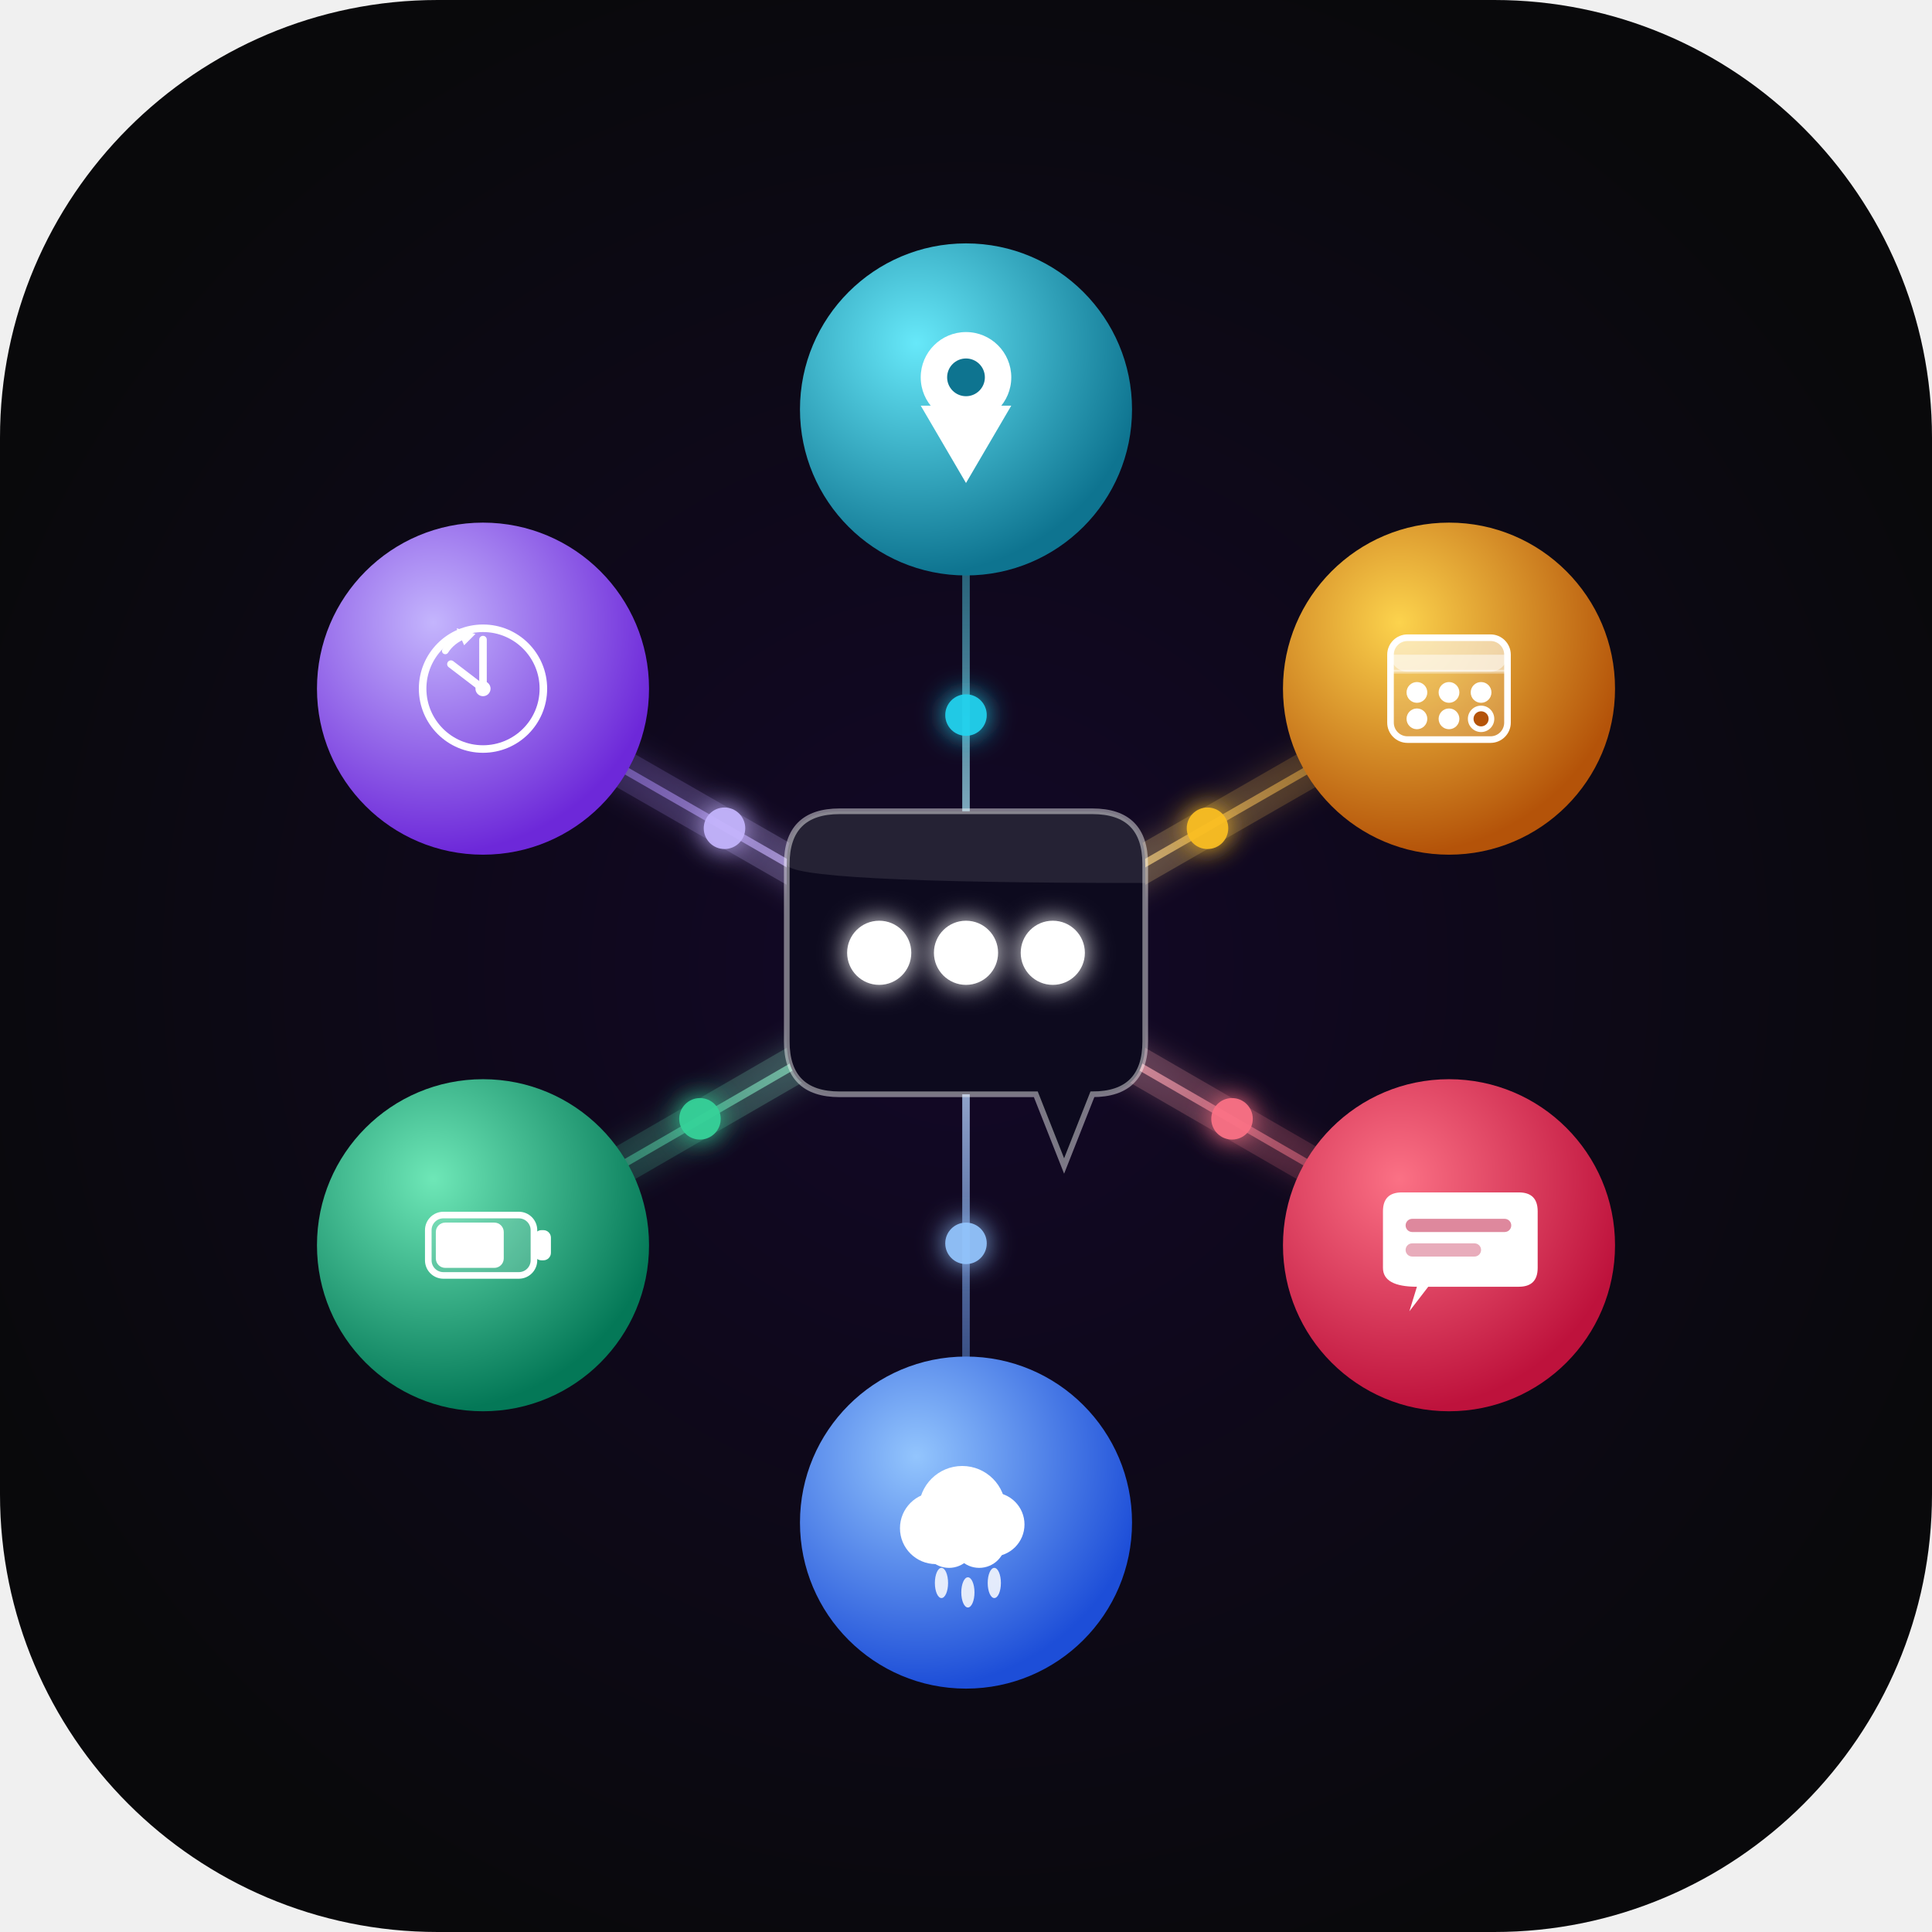
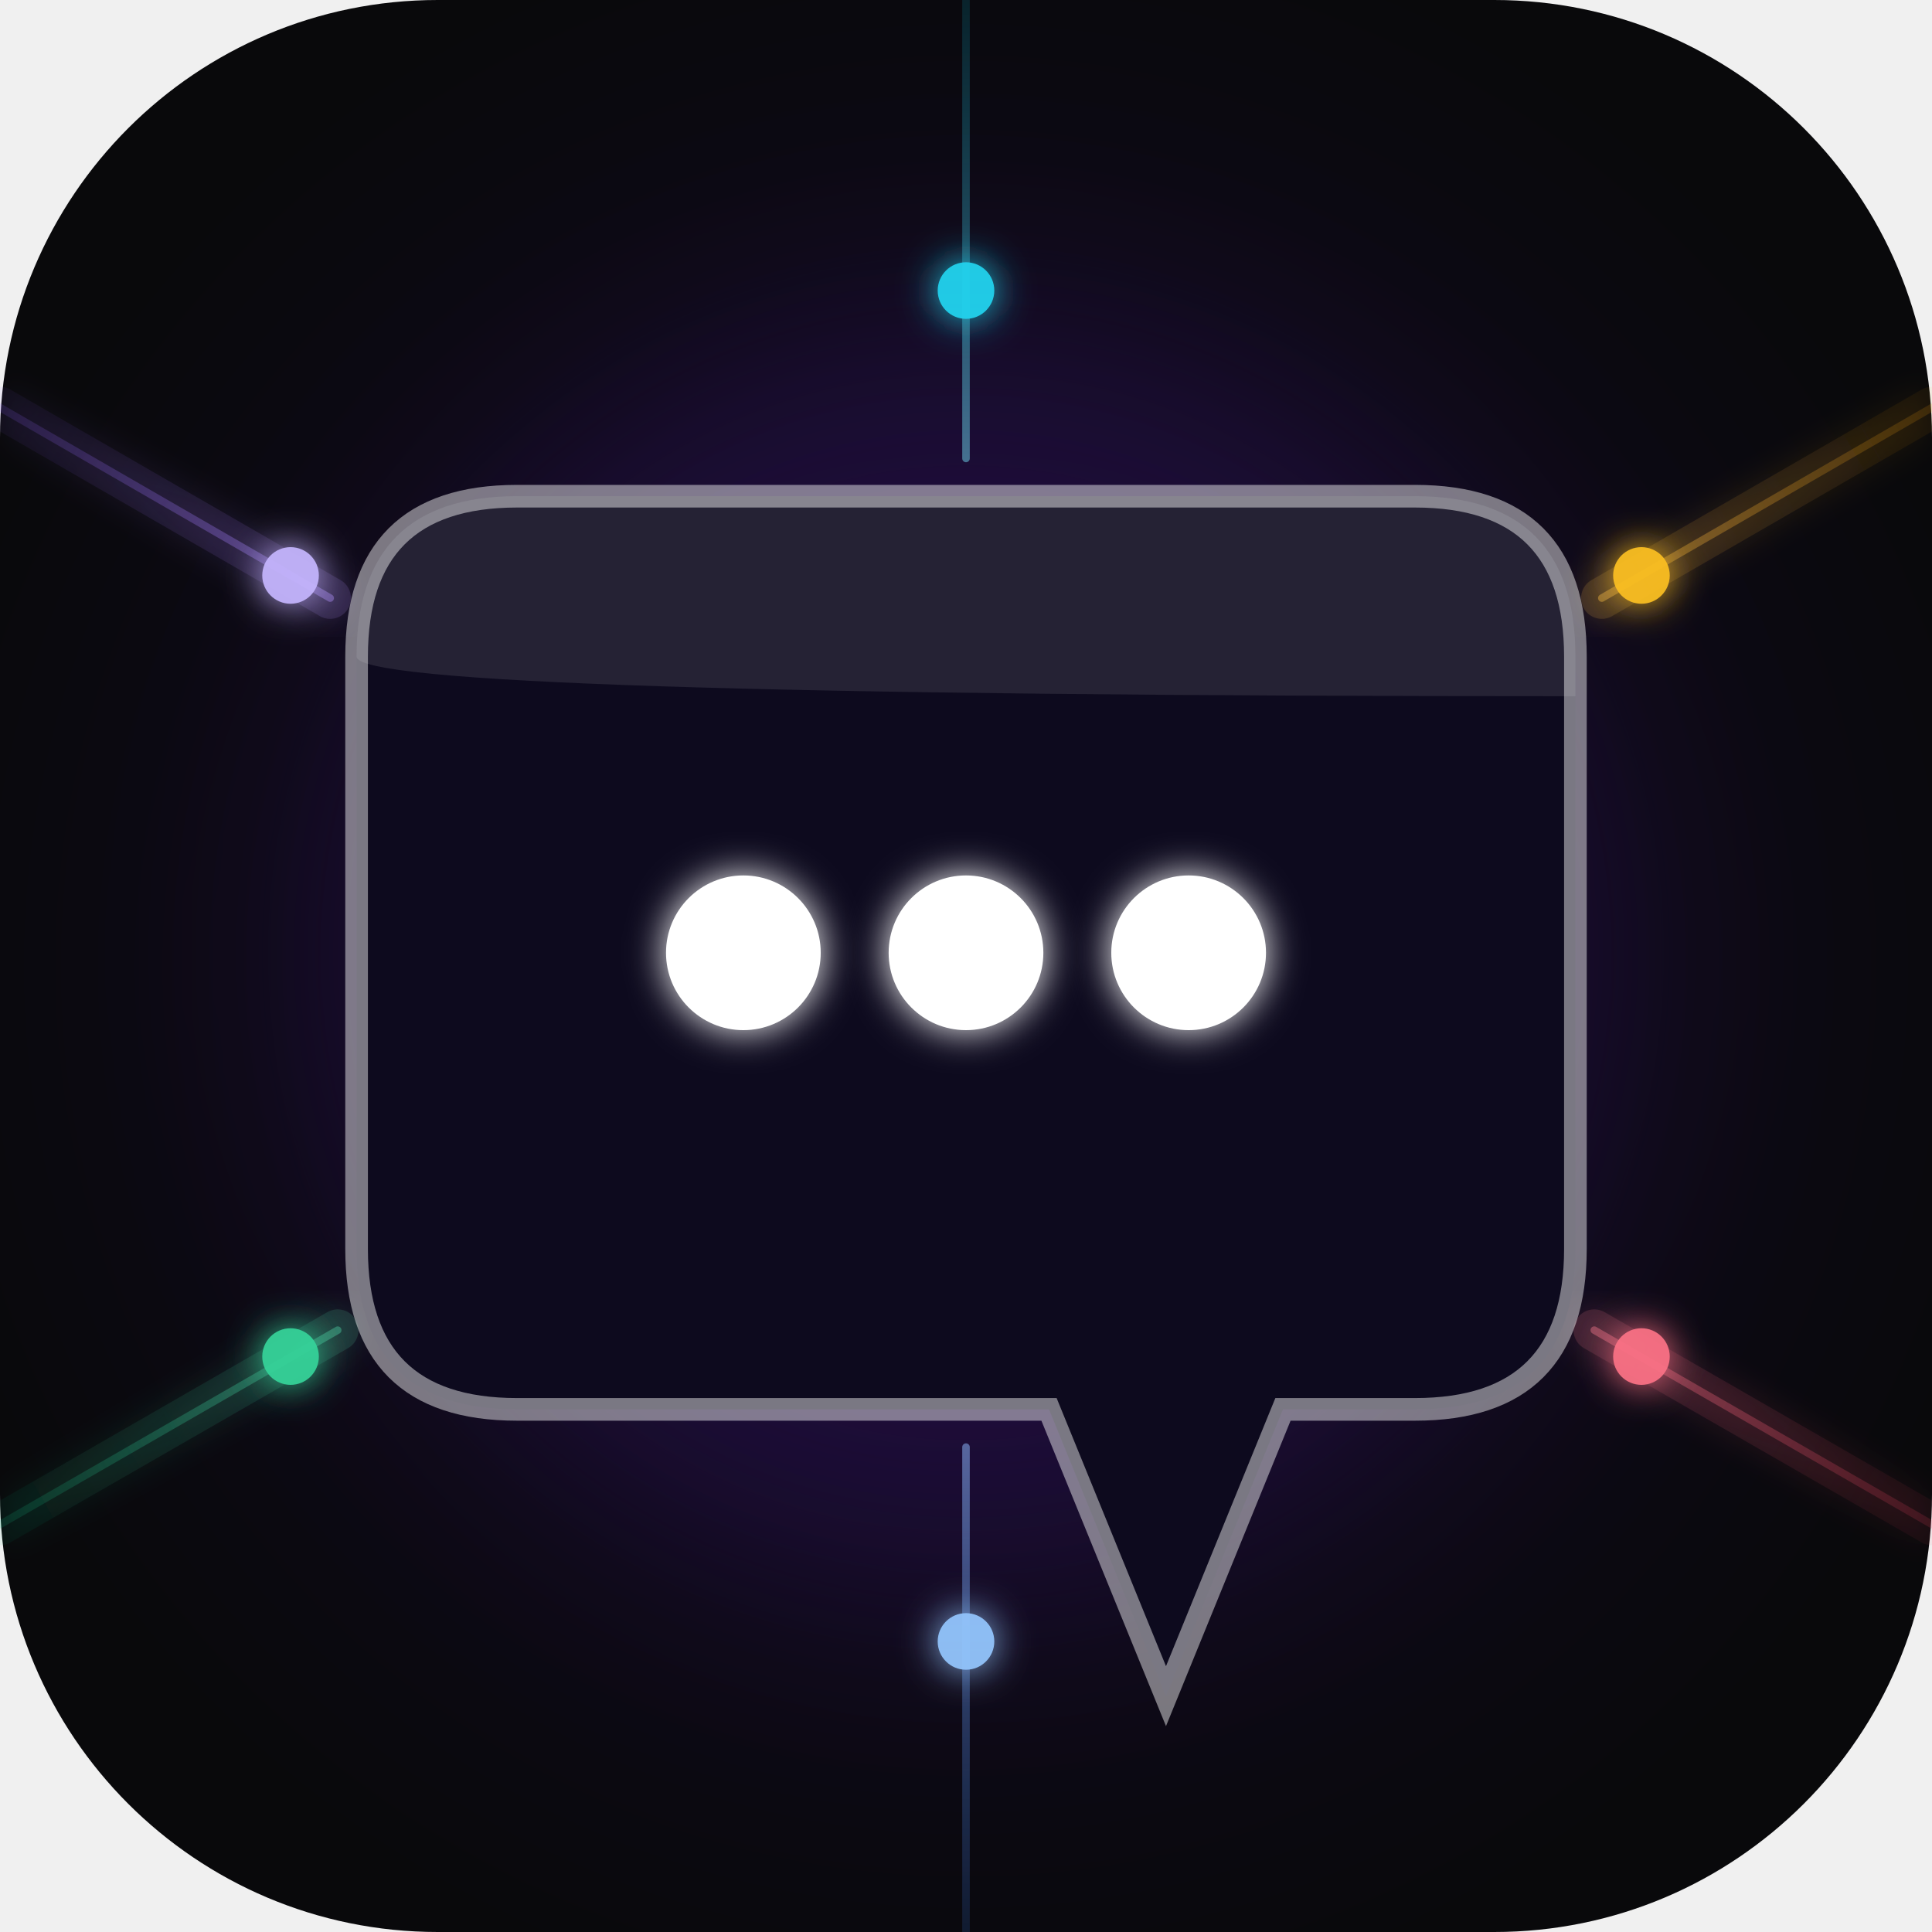
<svg xmlns="http://www.w3.org/2000/svg" width="1024" height="1024" viewBox="0 0 1024 1024">
  <defs>
    <radialGradient id="bg" cx="50%" cy="50%" r="55%">
      <stop offset="0%" stop-color="#130828" />
      <stop offset="100%" stop-color="#09090b" />
    </radialGradient>
-     <radialGradient id="nLoc" cx="35%" cy="30%" r="70%">
-       <stop offset="0%" stop-color="#67e8f9" />
-       <stop offset="100%" stop-color="#0e7490" />
-     </radialGradient>
-     <radialGradient id="nCal" cx="35%" cy="30%" r="70%">
-       <stop offset="0%" stop-color="#fcd34d" />
-       <stop offset="100%" stop-color="#b45309" />
-     </radialGradient>
-     <radialGradient id="nMsg" cx="35%" cy="30%" r="70%">
-       <stop offset="0%" stop-color="#fb7185" />
-       <stop offset="100%" stop-color="#be123c" />
-     </radialGradient>
-     <radialGradient id="nWthr" cx="35%" cy="30%" r="70%">
-       <stop offset="0%" stop-color="#93c5fd" />
-       <stop offset="100%" stop-color="#1d4ed8" />
-     </radialGradient>
-     <radialGradient id="nBat" cx="35%" cy="30%" r="70%">
-       <stop offset="0%" stop-color="#6ee7b7" />
-       <stop offset="100%" stop-color="#047857" />
-     </radialGradient>
-     <radialGradient id="nHist" cx="35%" cy="30%" r="70%">
-       <stop offset="0%" stop-color="#c4b5fd" />
-       <stop offset="100%" stop-color="#6d28d9" />
-     </radialGradient>
-     <radialGradient id="orbGlow" cx="50%" cy="42%" r="50%">
-       <stop offset="0%" stop-color="white" />
-       <stop offset="55%" stop-color="white" stop-opacity="0.65" />
-       <stop offset="100%" stop-color="white" stop-opacity="0" />
-     </radialGradient>
-     <linearGradient id="lnTop" x1="512" y1="217" x2="512" y2="512" gradientUnits="userSpaceOnUse">
-       <stop offset="0%" stop-color="#06b6d4" stop-opacity="0.3" />
+     <linearGradient id="lnTop" x1="512" y1="0" x2="512" y2="512" gradientUnits="userSpaceOnUse">
+       <stop offset="0%" stop-color="#06b6d4" stop-opacity="0.15" />
      <stop offset="100%" stop-color="#e0f2fe" stop-opacity="0.9" />
    </linearGradient>
-     <linearGradient id="lnTR" x1="768" y1="365" x2="512" y2="512" gradientUnits="userSpaceOnUse">
-       <stop offset="0%" stop-color="#f59e0b" stop-opacity="0.3" />
+     <linearGradient id="lnTR" x1="1024" y1="216" x2="512" y2="512" gradientUnits="userSpaceOnUse">
+       <stop offset="0%" stop-color="#f59e0b" stop-opacity="0.15" />
      <stop offset="100%" stop-color="#fef3c7" stop-opacity="0.9" />
    </linearGradient>
-     <linearGradient id="lnBR" x1="768" y1="660" x2="512" y2="512" gradientUnits="userSpaceOnUse">
-       <stop offset="0%" stop-color="#f43f5e" stop-opacity="0.3" />
+     <linearGradient id="lnBR" x1="1024" y1="808" x2="512" y2="512" gradientUnits="userSpaceOnUse">
+       <stop offset="0%" stop-color="#f43f5e" stop-opacity="0.15" />
      <stop offset="100%" stop-color="#ffe4e6" stop-opacity="0.9" />
    </linearGradient>
-     <linearGradient id="lnBot" x1="512" y1="807" x2="512" y2="512" gradientUnits="userSpaceOnUse">
-       <stop offset="0%" stop-color="#3b82f6" stop-opacity="0.3" />
+     <linearGradient id="lnBot" x1="512" y1="1024" x2="512" y2="512" gradientUnits="userSpaceOnUse">
+       <stop offset="0%" stop-color="#3b82f6" stop-opacity="0.15" />
      <stop offset="100%" stop-color="#dbeafe" stop-opacity="0.9" />
    </linearGradient>
-     <linearGradient id="lnBL" x1="256" y1="660" x2="512" y2="512" gradientUnits="userSpaceOnUse">
-       <stop offset="0%" stop-color="#10b981" stop-opacity="0.3" />
+     <linearGradient id="lnBL" x1="0" y1="808" x2="512" y2="512" gradientUnits="userSpaceOnUse">
+       <stop offset="0%" stop-color="#10b981" stop-opacity="0.15" />
      <stop offset="100%" stop-color="#d1fae5" stop-opacity="0.9" />
    </linearGradient>
-     <linearGradient id="lnTL" x1="256" y1="365" x2="512" y2="512" gradientUnits="userSpaceOnUse">
-       <stop offset="0%" stop-color="#8b5cf6" stop-opacity="0.3" />
+     <linearGradient id="lnTL" x1="0" y1="216" x2="512" y2="512" gradientUnits="userSpaceOnUse">
+       <stop offset="0%" stop-color="#8b5cf6" stop-opacity="0.15" />
      <stop offset="100%" stop-color="#ede9fe" stop-opacity="0.9" />
    </linearGradient>
    <filter id="ambGlow" x="-50%" y="-50%" width="200%" height="200%">
-       <feGaussianBlur stdDeviation="55" />
-     </filter>
-     <filter id="nodeGlow" x="-60%" y="-60%" width="220%" height="220%">
-       <feGaussianBlur in="SourceGraphic" stdDeviation="22" result="b" />
-       <feMerge>
-         <feMergeNode in="b" />
-         <feMergeNode in="SourceGraphic" />
-       </feMerge>
+       <feGaussianBlur stdDeviation="60" />
    </filter>
    <filter id="lineGlow" x="-20%" y="-20%" width="140%" height="140%">
-       <feGaussianBlur in="SourceGraphic" stdDeviation="7" result="b" />
-       <feMerge>
-         <feMergeNode in="b" />
-         <feMergeNode in="SourceGraphic" />
-       </feMerge>
-     </filter>
-     <filter id="orbHalo" x="-100%" y="-100%" width="300%" height="300%">
-       <feGaussianBlur in="SourceGraphic" stdDeviation="28" result="b" />
+       <feGaussianBlur in="SourceGraphic" stdDeviation="8" result="b" />
      <feMerge>
        <feMergeNode in="b" />
        <feMergeNode in="SourceGraphic" />
      </feMerge>
    </filter>
    <filter id="dotGlow" x="-150%" y="-150%" width="400%" height="400%">
-       <feGaussianBlur in="SourceGraphic" stdDeviation="7" result="b" />
+       <feGaussianBlur in="SourceGraphic" stdDeviation="10" result="b" />
      <feMerge>
        <feMergeNode in="b" />
        <feMergeNode in="SourceGraphic" />
      </feMerge>
    </filter>
  </defs>
  <rect width="1024" height="1024" rx="232" fill="url(#bg)" />
-   <line x1="512" y1="217" x2="512" y2="512" stroke="url(#lnTop)" stroke-width="20" stroke-linecap="round" opacity="0.4" filter="url(#lineGlow)" />
-   <line x1="768" y1="365" x2="512" y2="512" stroke="url(#lnTR)" stroke-width="20" stroke-linecap="round" opacity="0.4" filter="url(#lineGlow)" />
-   <line x1="768" y1="660" x2="512" y2="512" stroke="url(#lnBR)" stroke-width="20" stroke-linecap="round" opacity="0.4" filter="url(#lineGlow)" />
-   <line x1="512" y1="807" x2="512" y2="512" stroke="url(#lnBot)" stroke-width="20" stroke-linecap="round" opacity="0.4" filter="url(#lineGlow)" />
-   <line x1="256" y1="660" x2="512" y2="512" stroke="url(#lnBL)" stroke-width="20" stroke-linecap="round" opacity="0.4" filter="url(#lineGlow)" />
-   <line x1="256" y1="365" x2="512" y2="512" stroke="url(#lnTL)" stroke-width="20" stroke-linecap="round" opacity="0.4" filter="url(#lineGlow)" />
-   <line x1="512" y1="217" x2="512" y2="512" stroke="url(#lnTop)" stroke-width="4" stroke-linecap="round" />
-   <line x1="768" y1="365" x2="512" y2="512" stroke="url(#lnTR)" stroke-width="4" stroke-linecap="round" />
-   <line x1="768" y1="660" x2="512" y2="512" stroke="url(#lnBR)" stroke-width="4" stroke-linecap="round" />
-   <line x1="512" y1="807" x2="512" y2="512" stroke="url(#lnBot)" stroke-width="4" stroke-linecap="round" />
-   <line x1="256" y1="660" x2="512" y2="512" stroke="url(#lnBL)" stroke-width="4" stroke-linecap="round" />
-   <line x1="256" y1="365" x2="512" y2="512" stroke="url(#lnTL)" stroke-width="4" stroke-linecap="round" />
-   <circle cx="512" cy="217" r="88" fill="url(#nLoc)" />
-   <circle cx="512" cy="200" r="24" fill="white" />
-   <polygon points="488,215 536,215 512,256" fill="white" />
-   <circle cx="512" cy="200" r="10" fill="#0e7490" />
-   <circle cx="768" cy="365" r="88" fill="url(#nCal)" />
-   <rect x="737" y="338" width="62" height="54" rx="9" fill="white" opacity="0.15" />
-   <rect x="737" y="338" width="62" height="54" rx="9" fill="none" stroke="white" stroke-width="3.5" />
-   <rect x="737" y="338" width="62" height="18" rx="9" fill="white" opacity="0.5" />
-   <rect x="737" y="347" width="62" height="9" fill="white" opacity="0.5" />
-   <line x1="737" y1="356" x2="799" y2="356" stroke="white" stroke-width="2" opacity="0.4" />
-   <circle cx="751" cy="367" r="5.5" fill="white" />
-   <circle cx="768" cy="367" r="5.5" fill="white" />
-   <circle cx="785" cy="367" r="5.5" fill="white" />
-   <circle cx="751" cy="381" r="5.5" fill="white" />
-   <circle cx="768" cy="381" r="5.5" fill="white" />
-   <circle cx="785" cy="381" r="7" fill="white" />
-   <circle cx="785" cy="381" r="4" fill="#b45309" />
-   <circle cx="768" cy="660" r="88" fill="url(#nMsg)" />
-   <path d="M 733 642 Q 733 632 743 632 L 805 632 Q 815 632 815 642            L 815 672 Q 815 682 805 682 L 757 682 L 747 695 L 751 682            Q 733 682 733 672 Z" fill="white" />
-   <rect x="745" y="646" width="56" height="7" rx="3.5" fill="#be123c" opacity="0.5" />
-   <rect x="745" y="659" width="40" height="7" rx="3.5" fill="#be123c" opacity="0.35" />
-   <circle cx="512" cy="807" r="88" fill="url(#nWthr)" />
-   <circle cx="496" cy="810" r="19" fill="white" />
-   <circle cx="510" cy="800" r="23" fill="white" />
-   <circle cx="526" cy="808" r="17" fill="white" />
-   <circle cx="503" cy="817" r="14" fill="white" />
-   <circle cx="519" cy="817" r="14" fill="white" />
-   <ellipse cx="499" cy="839" rx="3.5" ry="8" fill="white" opacity="0.85" />
-   <ellipse cx="513" cy="844" rx="3.5" ry="8" fill="white" opacity="0.85" />
-   <ellipse cx="527" cy="839" rx="3.5" ry="8" fill="white" opacity="0.85" />
-   <circle cx="256" cy="660" r="88" fill="url(#nBat)" />
-   <rect x="227" y="644" width="56" height="32" rx="8" fill="white" opacity="0.15" />
-   <rect x="227" y="644" width="56" height="32" rx="8" fill="none" stroke="white" stroke-width="3.5" />
-   <rect x="283" y="652" width="9" height="16" rx="4" fill="white" />
-   <rect x="231" y="648" width="36" height="24" rx="5" fill="white" />
-   <circle cx="256" cy="365" r="88" fill="url(#nHist)" />
-   <circle cx="256" cy="365" r="32" fill="none" stroke="white" stroke-width="4" />
-   <circle cx="256" cy="365" r="4" fill="white" />
-   <line x1="256" y1="365" x2="256" y2="339" stroke="white" stroke-width="4" stroke-linecap="round" />
-   <line x1="256" y1="365" x2="239" y2="352" stroke="white" stroke-width="4" stroke-linecap="round" />
-   <path d="M 246 337 A 20 20 0 0 0 236 345" fill="none" stroke="white" stroke-width="3.5" stroke-linecap="round" />
-   <polygon points="242,333 246,342 252,336" fill="white" />
-   <path d="M 417 458 Q 417 430 445 430 L 579 430 Q 607 430 607 458            L 607 552 Q 607 580 579 580 L 579 580 L 564 618 L 549 580            L 445 580 Q 417 580 417 552 Z" fill="#0d0a1e" />
-   <path d="M 417 458 Q 417 430 445 430 L 579 430 Q 607 430 607 458            L 607 552 Q 607 580 579 580 L 579 580 L 564 618 L 549 580            L 445 580 Q 417 580 417 552 Z" fill="none" stroke="white" stroke-width="3" stroke-opacity="0.45" />
-   <path d="M 417 458 Q 417 430 445 430 L 579 430 Q 607 430 607 458            L 607 468 Q 417 468 417 458 Z" fill="white" opacity="0.10" />
-   <circle cx="466" cy="505" r="17" fill="white" filter="url(#dotGlow)" />
-   <circle cx="512" cy="505" r="17" fill="white" filter="url(#dotGlow)" />
-   <circle cx="558" cy="505" r="17" fill="white" filter="url(#dotGlow)" />
-   <circle cx="512" cy="379" r="11" fill="#22d3ee" opacity="0.95" filter="url(#dotGlow)" />
-   <circle cx="640" cy="439" r="11" fill="#fbbf24" opacity="0.95" filter="url(#dotGlow)" />
-   <circle cx="653" cy="593" r="11" fill="#fb7185" opacity="0.95" filter="url(#dotGlow)" />
-   <circle cx="512" cy="659" r="11" fill="#93c5fd" opacity="0.95" filter="url(#dotGlow)" />
-   <circle cx="371" cy="593" r="11" fill="#34d399" opacity="0.95" filter="url(#dotGlow)" />
-   <circle cx="384" cy="439" r="11" fill="#c4b5fd" opacity="0.95" filter="url(#dotGlow)" />
+   <circle cx="512" cy="505" r="340" fill="#6d28d9" opacity="0.16" filter="url(#ambGlow)" />
+   <line x1="512" y1="0" x2="512" y2="243" stroke="url(#lnTop)" stroke-width="22" stroke-linecap="round" opacity="0.4" filter="url(#lineGlow)" />
+   <line x1="1024" y1="216" x2="849" y2="317" stroke="url(#lnTR)" stroke-width="22" stroke-linecap="round" opacity="0.4" filter="url(#lineGlow)" />
+   <line x1="1024" y1="808" x2="845" y2="705" stroke="url(#lnBR)" stroke-width="22" stroke-linecap="round" opacity="0.4" filter="url(#lineGlow)" />
+   <line x1="512" y1="1024" x2="512" y2="767" stroke="url(#lnBot)" stroke-width="22" stroke-linecap="round" opacity="0.4" filter="url(#lineGlow)" />
+   <line x1="0" y1="808" x2="179" y2="705" stroke="url(#lnBL)" stroke-width="22" stroke-linecap="round" opacity="0.4" filter="url(#lineGlow)" />
+   <line x1="0" y1="216" x2="175" y2="317" stroke="url(#lnTL)" stroke-width="22" stroke-linecap="round" opacity="0.4" filter="url(#lineGlow)" />
+   <line x1="512" y1="0" x2="512" y2="243" stroke="url(#lnTop)" stroke-width="4" stroke-linecap="round" />
+   <line x1="1024" y1="216" x2="849" y2="317" stroke="url(#lnTR)" stroke-width="4" stroke-linecap="round" />
+   <line x1="1024" y1="808" x2="845" y2="705" stroke="url(#lnBR)" stroke-width="4" stroke-linecap="round" />
+   <line x1="512" y1="1024" x2="512" y2="767" stroke="url(#lnBot)" stroke-width="4" stroke-linecap="round" />
+   <line x1="0" y1="808" x2="179" y2="705" stroke="url(#lnBL)" stroke-width="4" stroke-linecap="round" />
+   <line x1="0" y1="216" x2="175" y2="317" stroke="url(#lnTL)" stroke-width="4" stroke-linecap="round" />
+   <path d="M 189 348 Q 189 263 274 263 L 750 263 Q 835 263 835 348            L 835 662 Q 835 747 750 747 L 680 747 L 618 899 L 556 747            L 274 747 Q 189 747 189 662 Z" fill="#0d0a1e" />
+   <path d="M 189 348 Q 189 263 274 263 L 750 263 Q 835 263 835 348            L 835 662 Q 835 747 750 747 L 680 747 L 618 899 L 556 747            L 274 747 Q 189 747 189 662 Z" fill="none" stroke="white" stroke-width="12" stroke-opacity="0.45" />
+   <path d="M 189 348 Q 189 263 274 263 L 750 263 Q 835 263 835 348            L 835 369 Q 189 369 189 348 Z" fill="white" opacity="0.10" />
+   <circle cx="394" cy="505" r="41" fill="white" filter="url(#dotGlow)" />
+   <circle cx="512" cy="505" r="41" fill="white" filter="url(#dotGlow)" />
+   <circle cx="630" cy="505" r="41" fill="white" filter="url(#dotGlow)" />
+   <circle cx="512" cy="154" r="15" fill="#22d3ee" opacity="0.95" filter="url(#dotGlow)" />
+   <circle cx="870" cy="305" r="15" fill="#fbbf24" opacity="0.95" filter="url(#dotGlow)" />
+   <circle cx="870" cy="719" r="15" fill="#fb7185" opacity="0.95" filter="url(#dotGlow)" />
+   <circle cx="512" cy="870" r="15" fill="#93c5fd" opacity="0.95" filter="url(#dotGlow)" />
+   <circle cx="154" cy="719" r="15" fill="#34d399" opacity="0.95" filter="url(#dotGlow)" />
+   <circle cx="154" cy="305" r="15" fill="#c4b5fd" opacity="0.95" filter="url(#dotGlow)" />
</svg>
